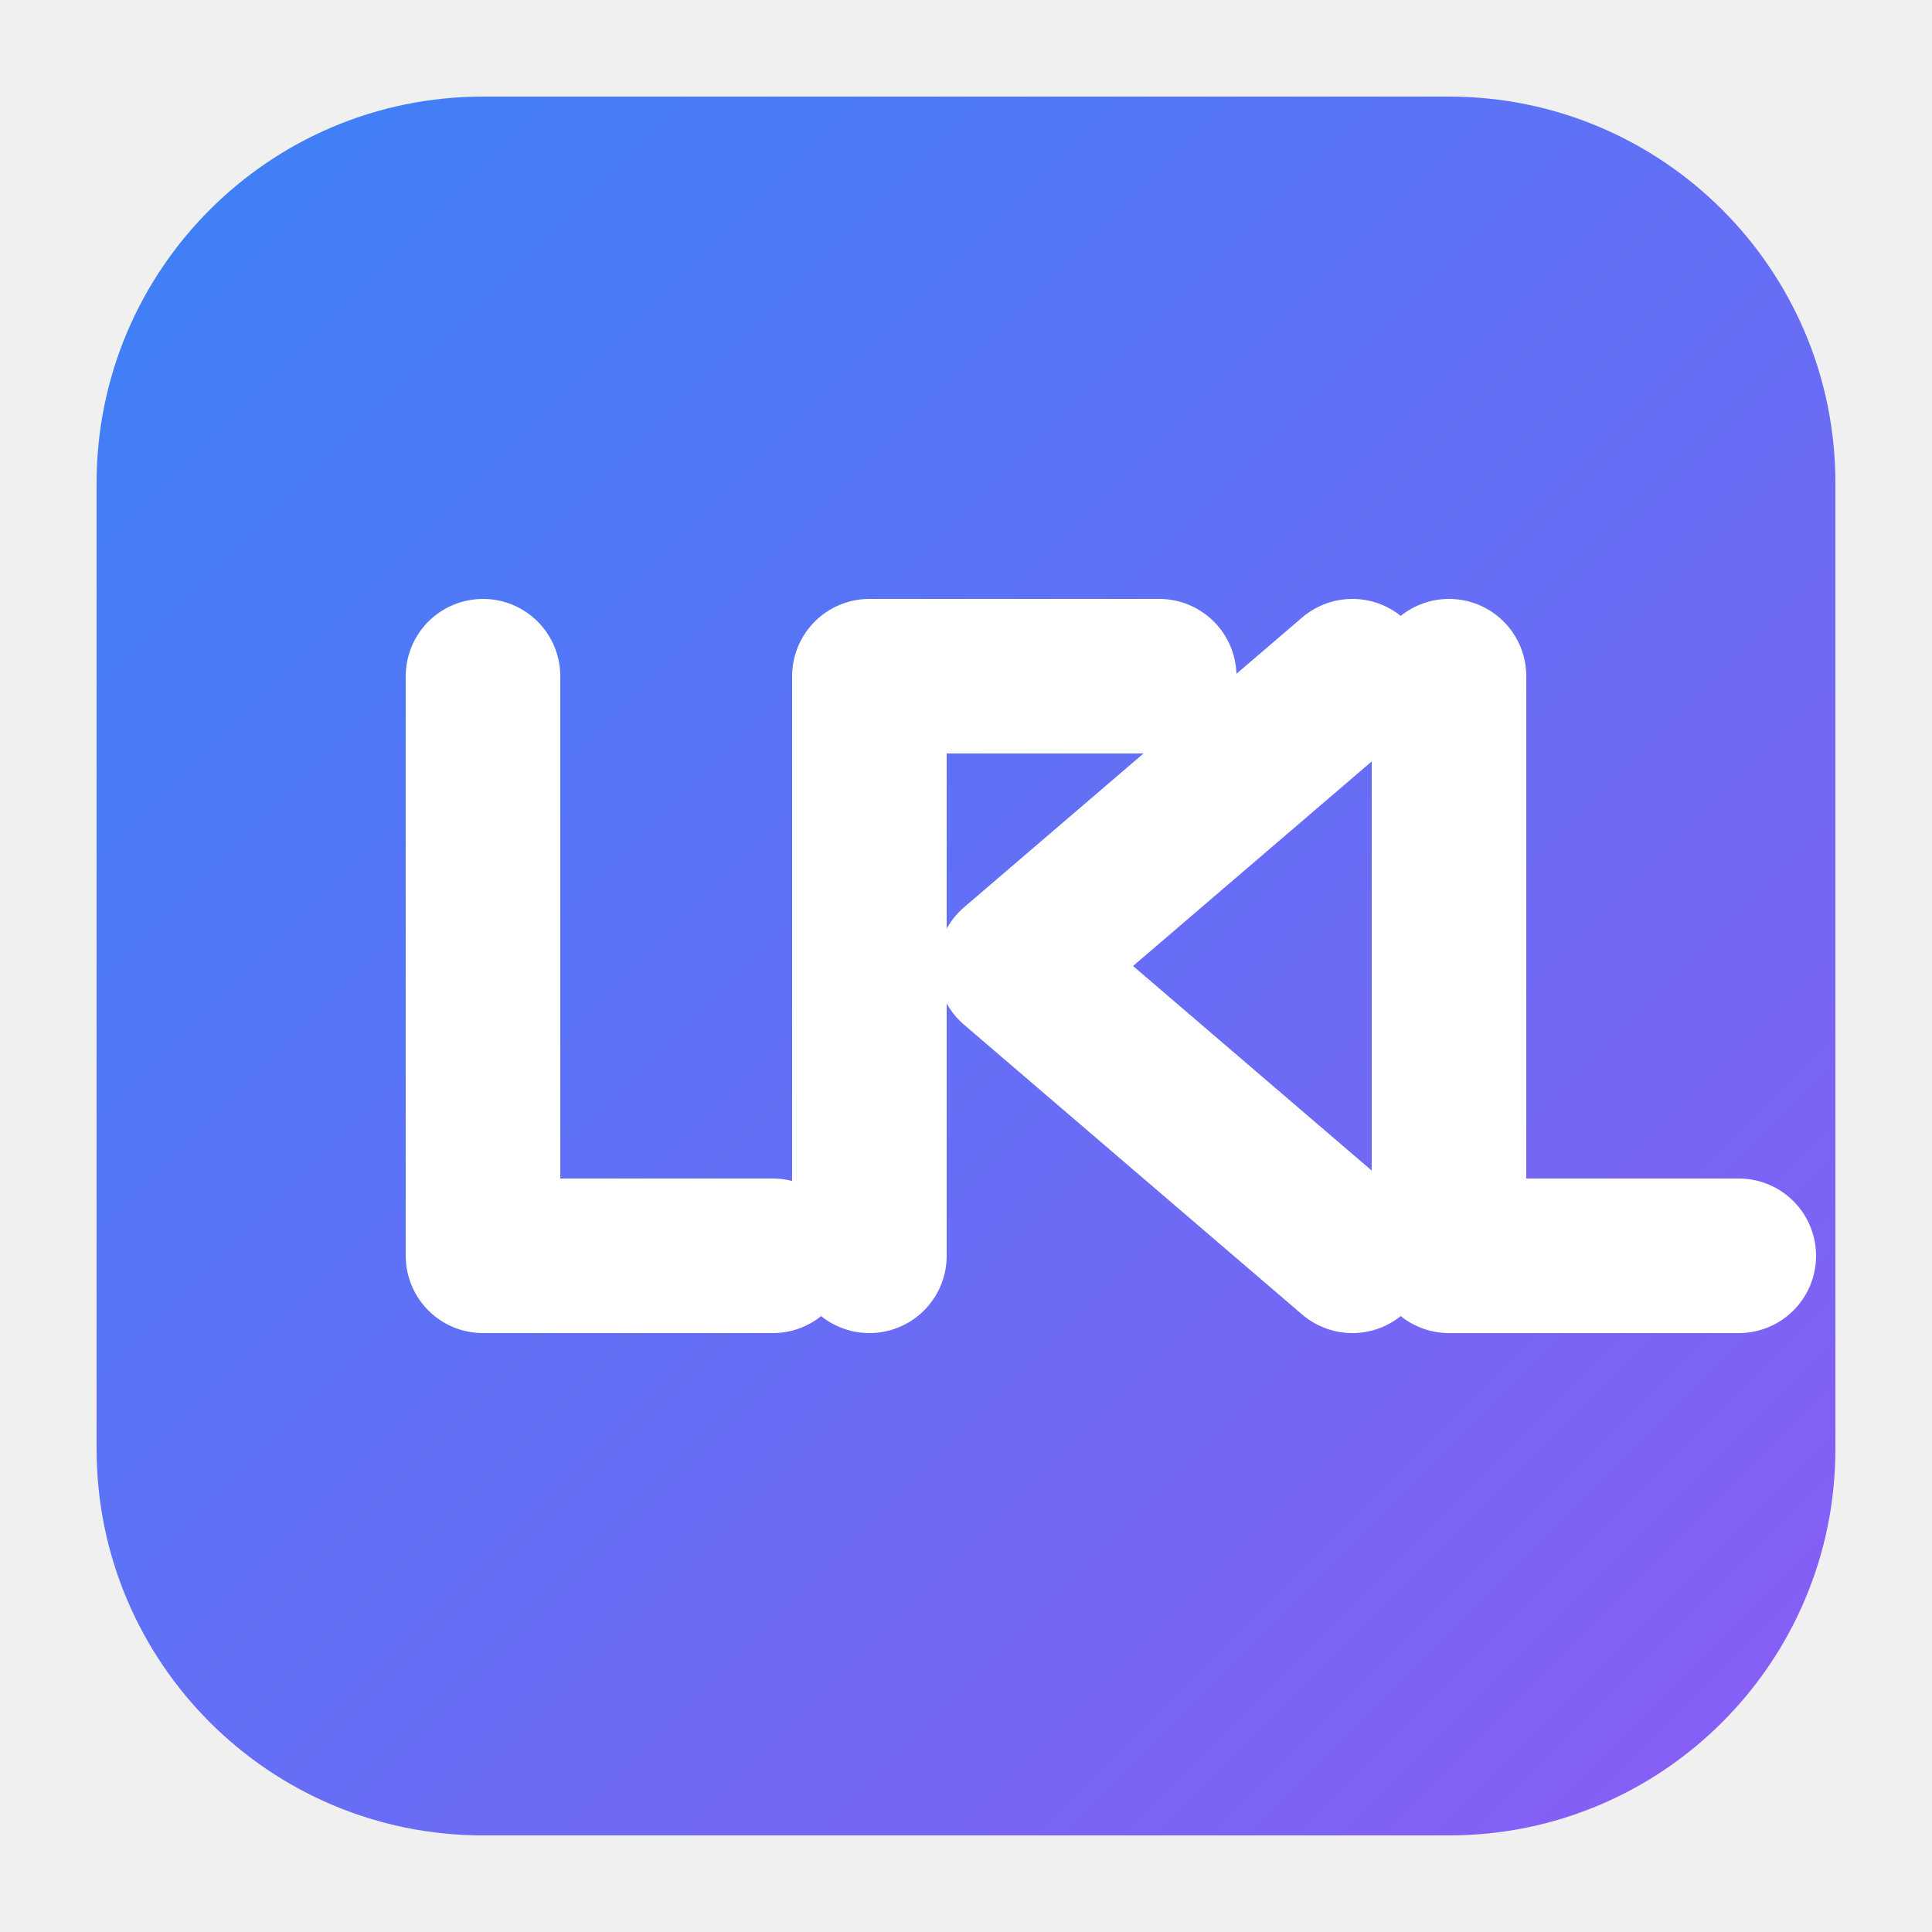
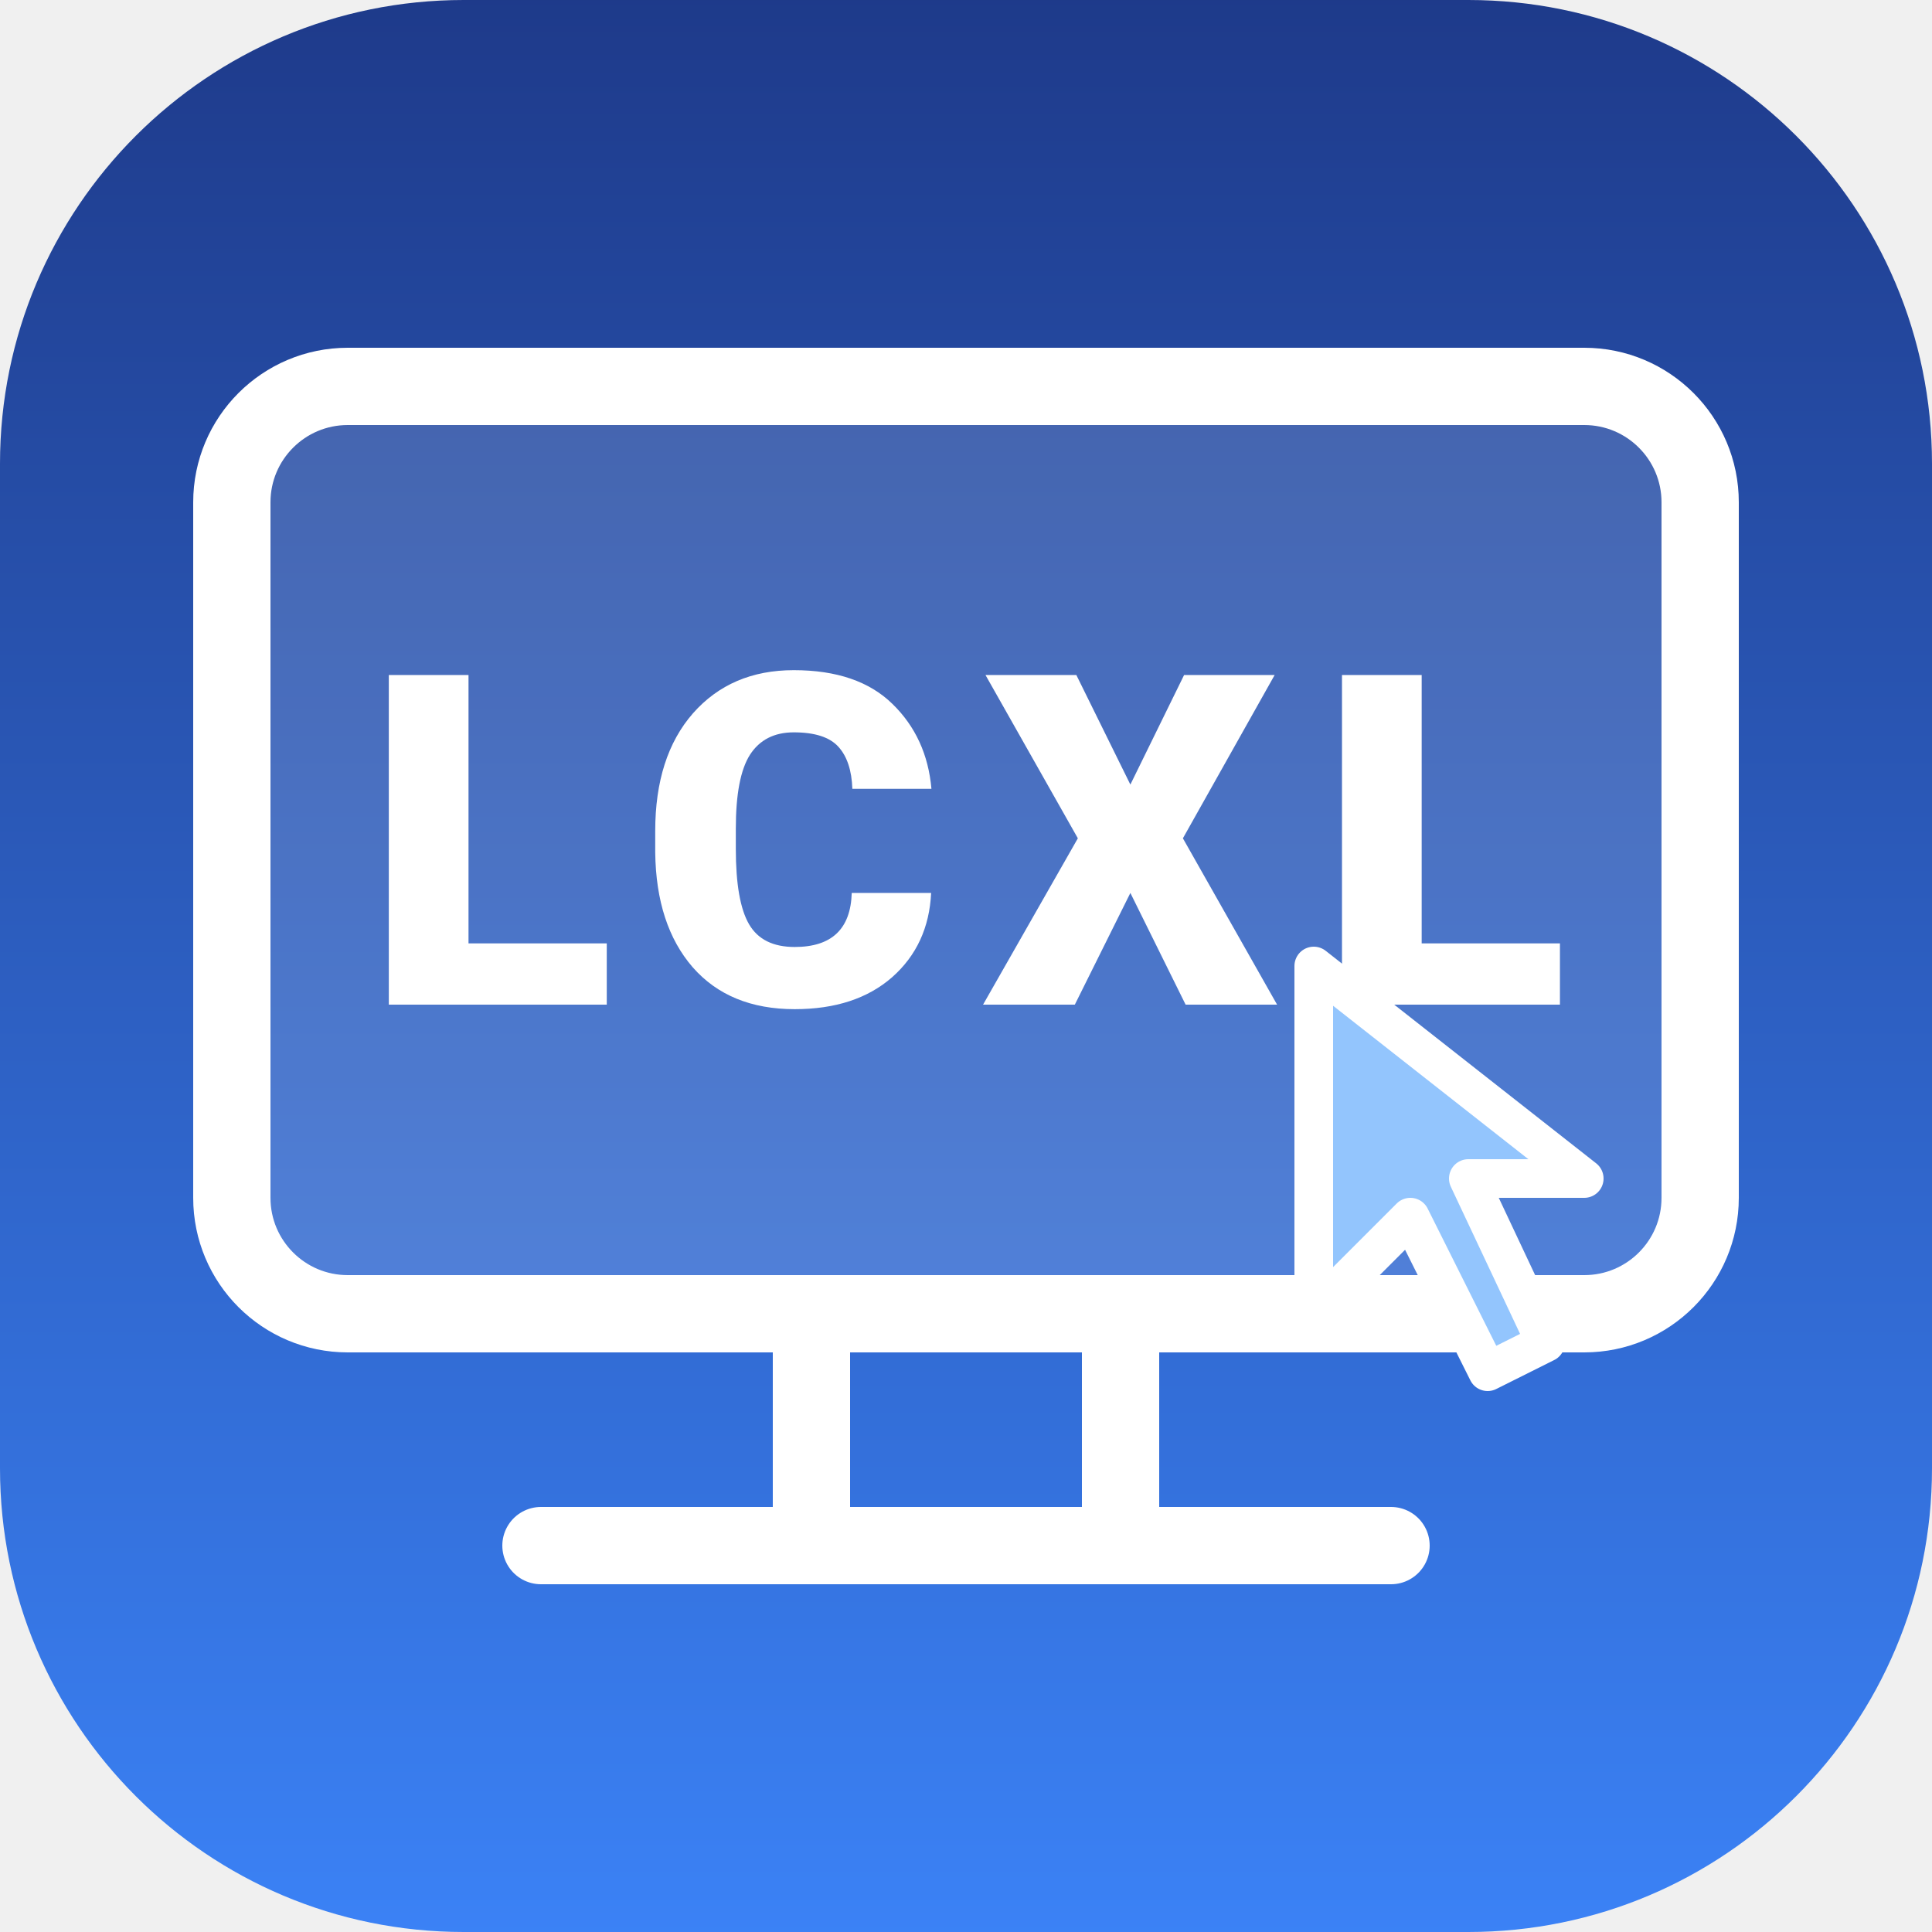
<svg xmlns="http://www.w3.org/2000/svg" viewBox="0 0 100 100" fill="none">
  <defs>
-     <linearGradient id="primaryGradient" x1="0%" y1="0%" x2="100%" y2="100%">
-       <stop offset="0%" stop-color="#3b82f6" />
-       <stop offset="100%" stop-color="#8b5cf6" />
+     <linearGradient id="bg" x1="0" y1="0" x2="0" y2="1">
+       <stop offset="0%" stop-color="#1e3a8a" />
+       <stop offset="100%" stop-color="#3b82f6" />
    </linearGradient>
  </defs>
-   <rect x="5" y="5" width="90" height="90" rx="20" fill="url(#primaryGradient)" />
-   <path d="M 25 35         L 25 65         L 40 65         M 45 65         L 45 35         L 60 35         M 52.5 50         L 70 65         M 70 35         L 52.5 50         M 75 35         L 75 65         L 90 65" stroke="white" stroke-width="8" stroke-linecap="round" stroke-linejoin="round" />
+   <rect width="100" height="100" rx="24" fill="url(#bg)" />
+   <rect x="12" y="20" width="76" height="48" rx="6" stroke="#ffffff" stroke-width="4" fill="rgba(255, 255, 255, 0.15)" />
+   <path d="M 42 68 L 42 80 M 58 68 L 58 80" stroke="#ffffff" stroke-width="4" />
+   <path d="M 28 80 L 72 80" stroke="#ffffff" stroke-width="4" stroke-linecap="round" />
+   <text x="50" y="52" font-family="-apple-system, BlinkMacSystemFont, 'Segoe UI', Roboto, Helvetica, Arial, sans-serif" font-weight="900" font-size="24" fill="#ffffff" text-anchor="middle" letter-spacing="2">LCXL</text>
+   <path d="M 68 50 L 68 68 L 73 63 L 77 71 L 80 69.5 L 76 61 L 82 61 Z" fill="#93c5fd" stroke="#ffffff" stroke-width="2" stroke-linejoin="round" />
</svg>
